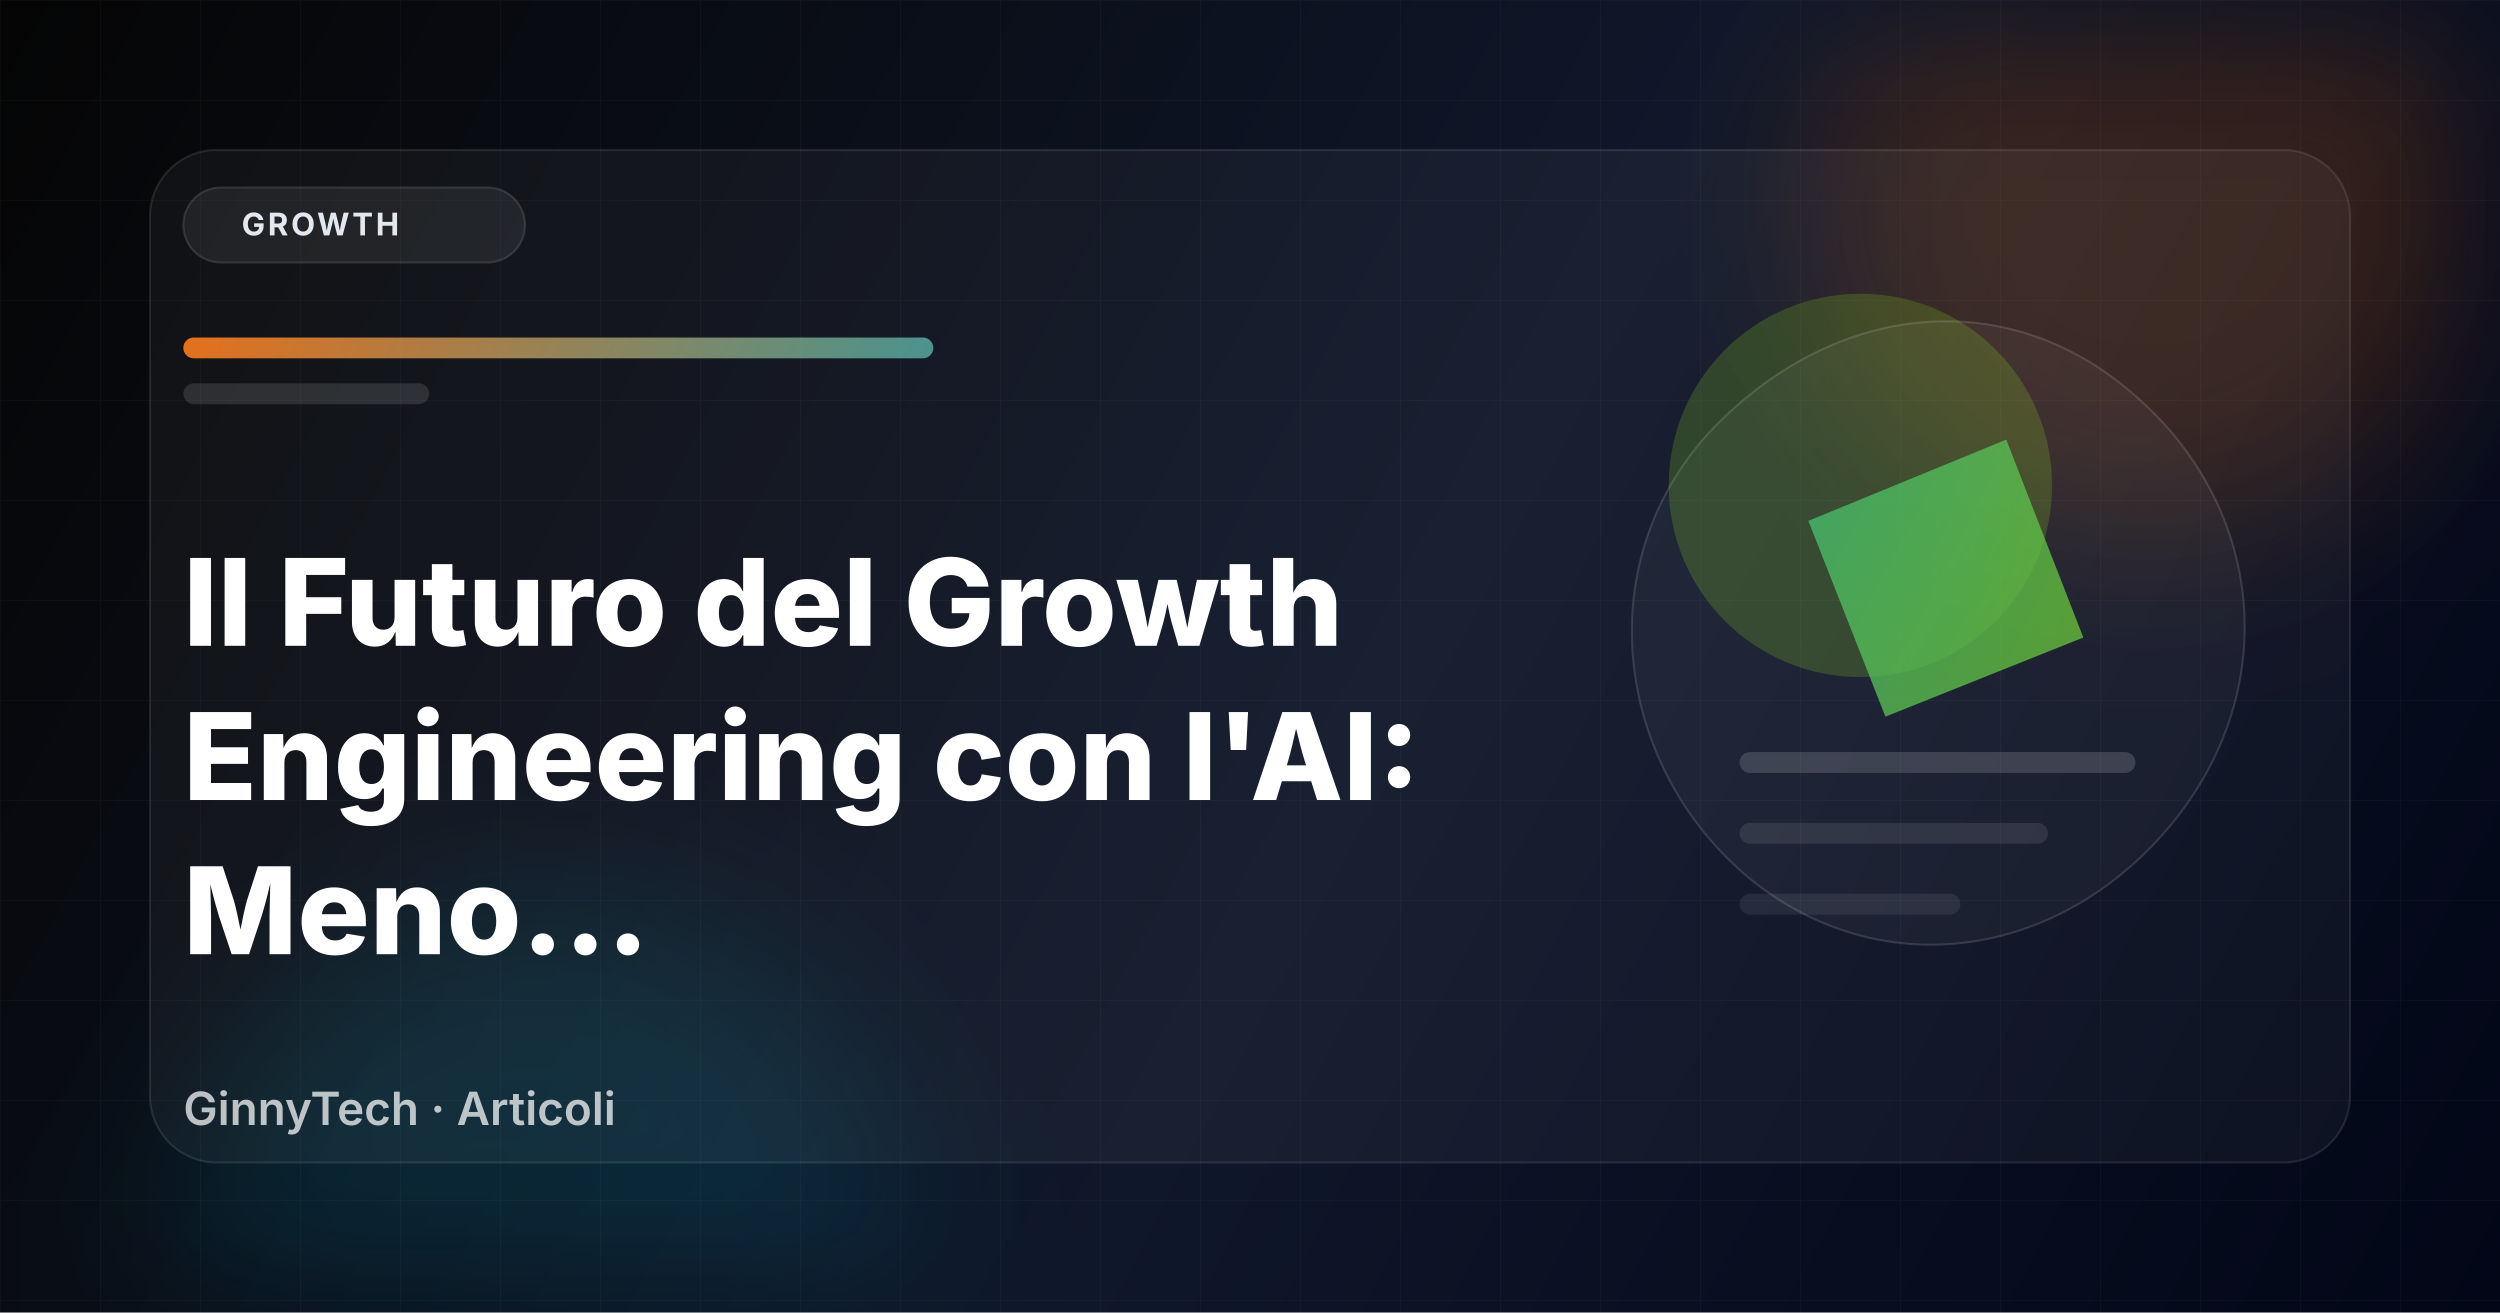
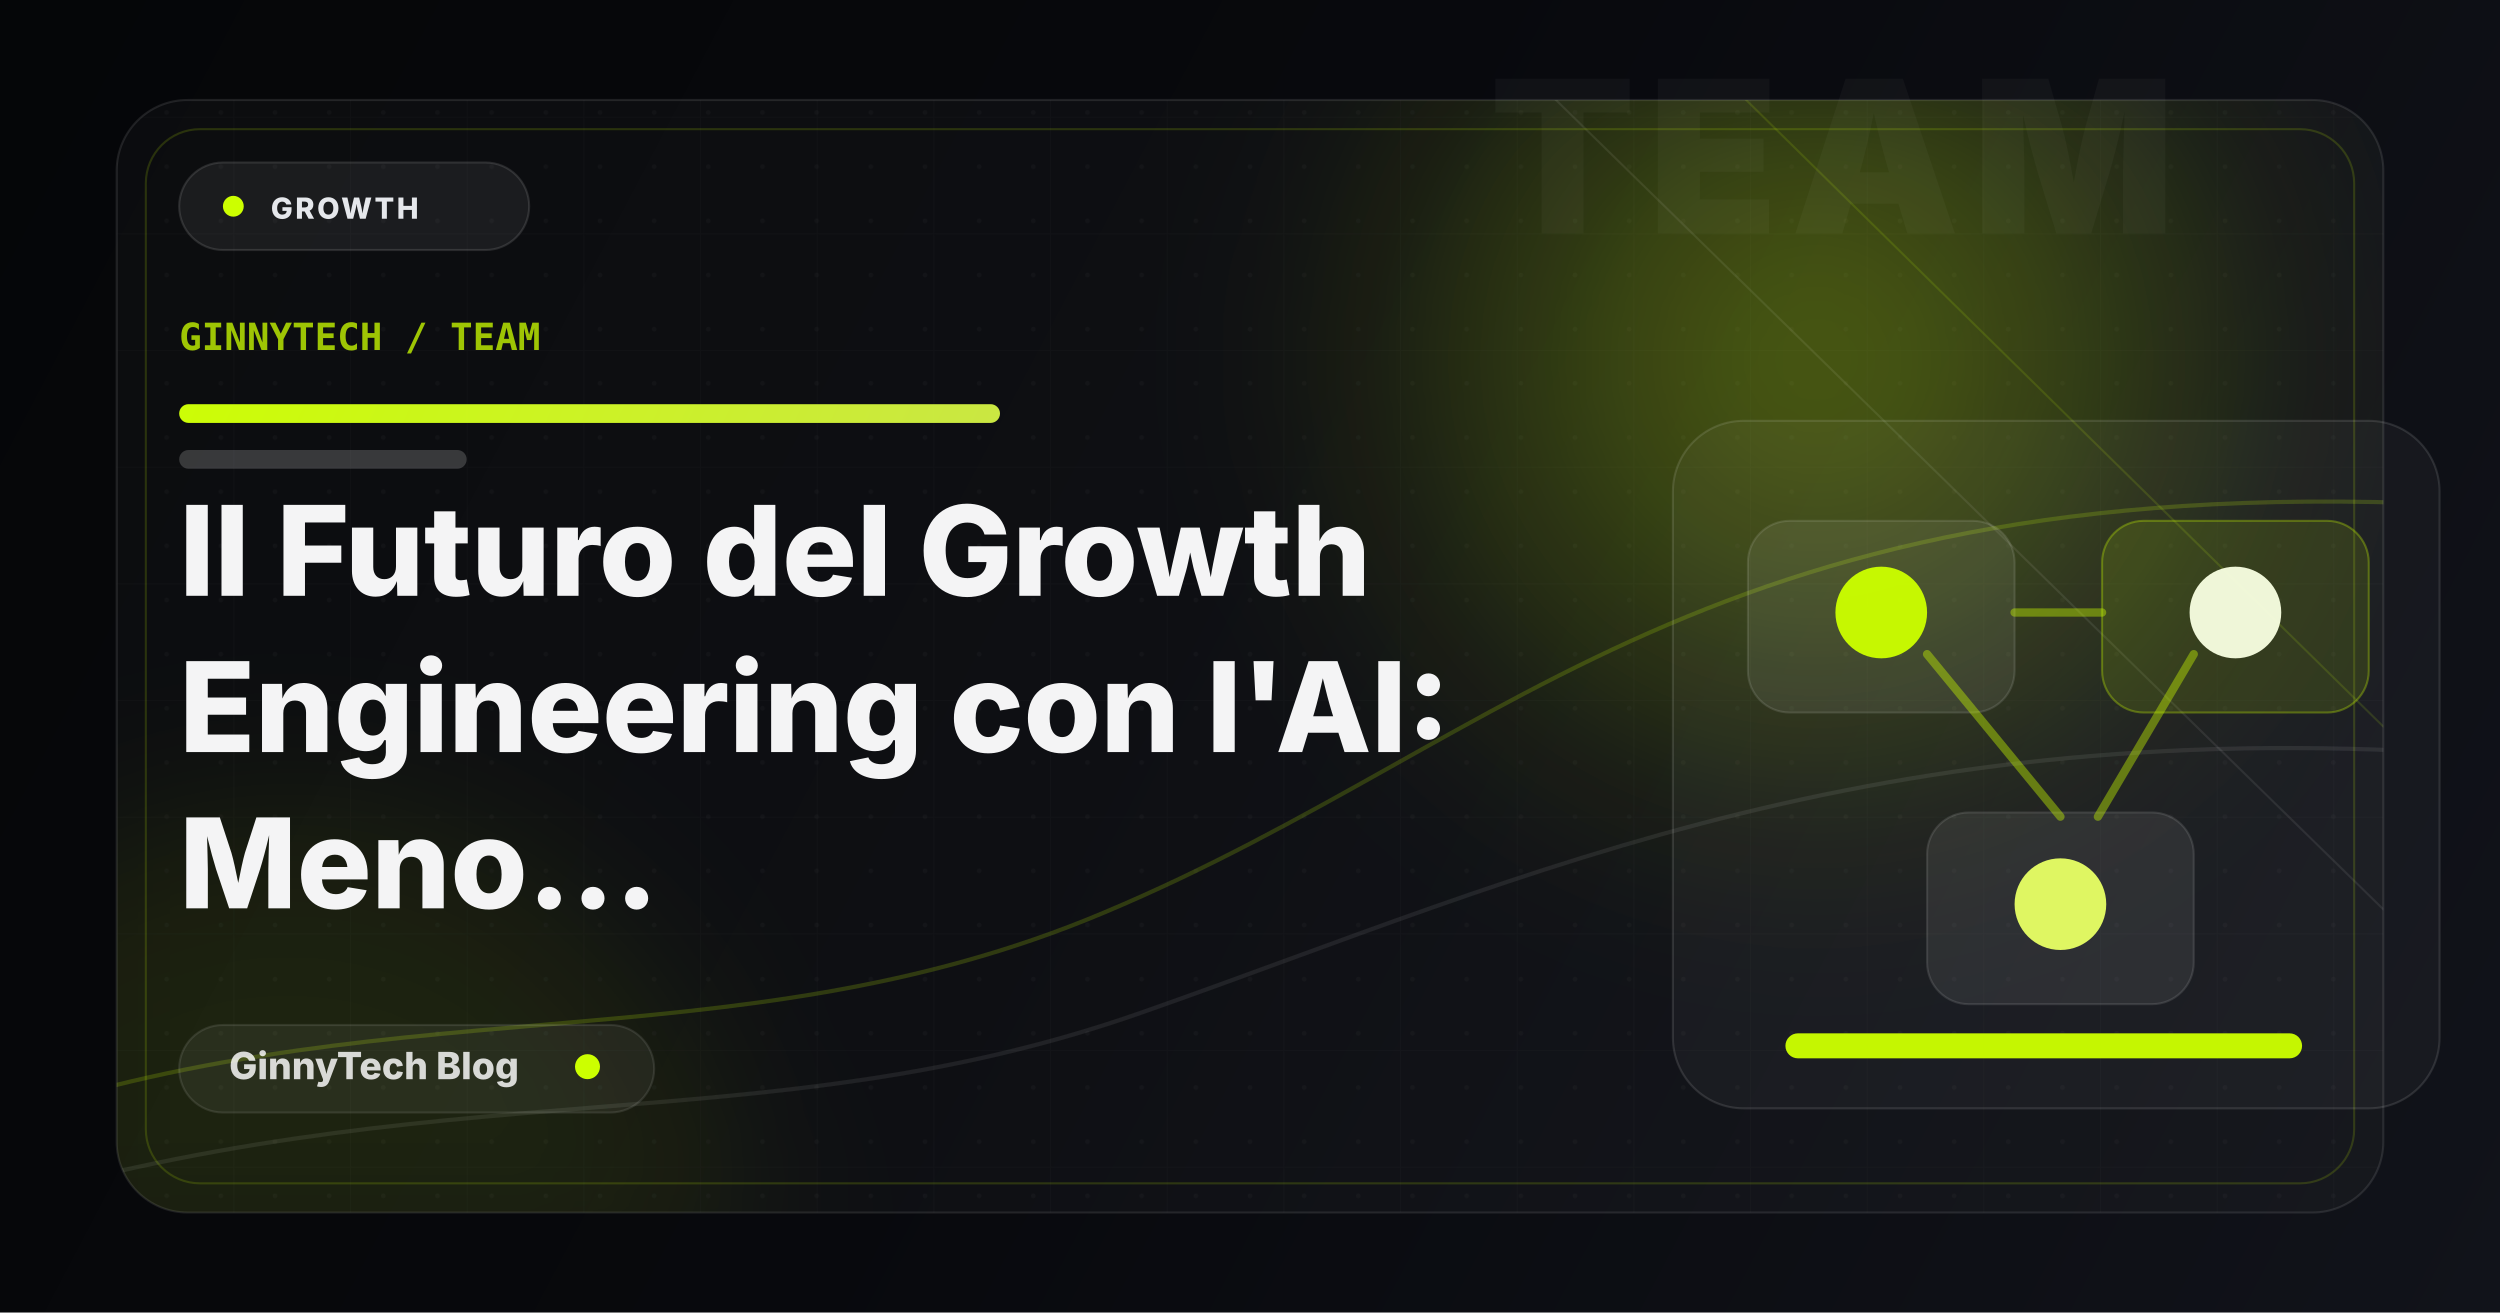
<svg xmlns="http://www.w3.org/2000/svg" width="1200" height="630" viewBox="0 0 1200 630" fill="none">
  <defs>
    <linearGradient id="bg" x1="0" y1="0" x2="1200" y2="630" gradientUnits="userSpaceOnUse">
-       <stop offset="0" stop-color="#050505" />
-       <stop offset="0.55" stop-color="#0f172a" />
-       <stop offset="1" stop-color="#020617" />
+       <stop offset="0" stop-color="#050608" />
+       <stop offset="0.46" stop-color="#08090d" />
+       <stop offset="1" stop-color="#11131a" />
    </linearGradient>
-     <linearGradient id="accent" x1="110" y1="80" x2="980" y2="540" gradientUnits="userSpaceOnUse">
-       <stop offset="0" stop-color="#f97316" stop-opacity="0.95" />
-       <stop offset="0.5" stop-color="#06b6d4" stop-opacity="0.88" />
-       <stop offset="1" stop-color="#84cc16" stop-opacity="0.9" />
+     <linearGradient id="lime" x1="96" y1="100" x2="1060" y2="548" gradientUnits="userSpaceOnUse">
+       <stop offset="0" stop-color="#ccff00" stop-opacity="1" />
+       <stop offset="0.52" stop-color="#e7ff65" stop-opacity="0.86" />
+       <stop offset="1" stop-color="#b3e600" stop-opacity="0.9" />
    </linearGradient>
-     <filter id="blur" x="-40%" y="-40%" width="180%" height="180%">
-       <feGaussianBlur stdDeviation="42" />
+     <radialGradient id="glow" cx="50%" cy="50%" r="50%">
+       <stop offset="0" stop-color="#ccff00" stop-opacity="0.35" />
+       <stop offset="1" stop-color="#ccff00" stop-opacity="0" />
+     </radialGradient>
+     <filter id="softBlur" x="-40%" y="-40%" width="180%" height="180%">
+       <feGaussianBlur stdDeviation="44" />
    </filter>
-     <pattern id="grid" width="48" height="48" patternUnits="userSpaceOnUse">
-       <path d="M48 0H0V48" stroke="rgba(255,255,255,0.08)" stroke-width="1" />
+     <pattern id="dots" width="26" height="26" patternUnits="userSpaceOnUse">
+       <circle cx="2" cy="2" r="1.15" fill="rgba(255,255,255,0.12)" />
    </pattern>
+     <pattern id="grid" width="56" height="56" patternUnits="userSpaceOnUse">
+       <path d="M56 0H0V56" stroke="rgba(255,255,255,0.08)" stroke-width="1" />
+     </pattern>
+     <clipPath id="frameClip">
+       <rect x="56" y="48" width="1088" height="534" rx="34" />
+     </clipPath>
  </defs>
  <rect width="1200" height="630" fill="url(#bg)" />
-   <rect width="1200" height="630" fill="url(#grid)" opacity="0.35" />
-   <circle cx="1030" cy="96" r="162" fill="#f97316" fill-opacity="0.18" filter="url(#blur)" />
-   <circle cx="260" cy="610" r="180" fill="#06b6d4" fill-opacity="0.14" filter="url(#blur)" />
-   <circle cx="893" cy="233" r="92" fill="#84cc16" fill-opacity="0.22" />
-   <rect x="72" y="72" width="1056" height="486" rx="32" fill="rgba(255,255,255,0.04)" stroke="rgba(255,255,255,0.10)" />
-   <rect x="88" y="90" width="164" height="36" rx="18" fill="rgba(255,255,255,0.07)" stroke="rgba(255,255,255,0.12)" />
-   <text x="116" y="113" font-family="Inter, Arial, sans-serif" font-size="15" font-weight="700" letter-spacing="1.3" fill="#e2e8f0">GROWTH</text>
-   <rect x="88" y="162" width="360" height="10" rx="5" fill="url(#accent)" />
-   <rect x="88" y="184" width="118" height="10" rx="5" fill="rgba(255,255,255,0.12)" />
-   <text x="88" y="310" font-family="Inter, Arial, sans-serif" font-size="58" font-weight="800" fill="#ffffff">Il Futuro del Growth</text>
-   <text x="88" y="384" font-family="Inter, Arial, sans-serif" font-size="58" font-weight="800" fill="#ffffff">Engineering con l'AI:</text>
-   <text x="88" y="458" font-family="Inter, Arial, sans-serif" font-size="58" font-weight="800" fill="#ffffff">Meno...</text>
-   <text x="88" y="540" font-family="Inter, Arial, sans-serif" font-size="22" font-weight="600" fill="rgba(255,255,255,0.72)">GinnyTech · Articoli</text>
-   <g opacity="0.95">
-     <path d="M820 208C880 144 964 136 1025 190C1088 245 1095 332 1042 396C988 461 902 473 839 421C776 368 762 272 820 208Z" fill="rgba(255,255,255,0.04)" stroke="rgba(255,255,255,0.14)" />
-     <path d="M868 250L963 211L1000 306L905 344L868 250Z" fill="url(#accent)" fill-opacity="0.88" />
-     <path d="M840 366L1020 366" stroke="rgba(255,255,255,0.16)" stroke-width="10" stroke-linecap="round" />
-     <path d="M840 400L978 400" stroke="rgba(255,255,255,0.1)" stroke-width="10" stroke-linecap="round" />
-     <path d="M840 434L936 434" stroke="rgba(255,255,255,0.08)" stroke-width="10" stroke-linecap="round" />
+   <g clip-path="url(#frameClip)">
+     <rect x="0" y="0" width="1200" height="630" fill="url(#grid)" opacity="0.2" />
+     <rect x="0" y="0" width="1200" height="630" fill="url(#dots)" opacity="0.2" />
+     <circle cx="872" cy="173" r="260" fill="url(#glow)" filter="url(#softBlur)" />
+     <circle cx="138" cy="602" r="210" fill="#ccff00" fill-opacity="0.09" filter="url(#softBlur)" />
+     <path d="M-20 544C180 470 350 514 530 438C730 354 826 218 1208 244" stroke="rgba(204,255,0,0.18)" stroke-width="2" />
+     <path d="M-18 582C212 512 366 550 548 486C736 420 906 338 1210 364" stroke="rgba(255,255,255,0.08)" stroke-width="2" />
+     <path d="M616 -80L1166 458" stroke="rgba(255,255,255,0.08)" stroke-width="1" />
+     <path d="M708 -80L1190 394" stroke="rgba(204,255,0,0.13)" stroke-width="1" />
+   </g>
+   <rect x="56" y="48" width="1088" height="534" rx="34" fill="rgba(255,255,255,0.025)" stroke="rgba(255,255,255,0.10)" />
+   <rect x="70" y="62" width="1060" height="506" rx="26" stroke="rgba(204,255,0,0.16)" stroke-width="1" />
+   <rect x="86" y="78" width="168" height="42" rx="21" fill="rgba(255,255,255,0.065)" stroke="rgba(255,255,255,0.12)" />
+   <circle cx="112" cy="99" r="5" fill="#ccff00" />
+   <text x="130" y="105" font-family="Montserrat, Inter, Arial, sans-serif" font-size="14" font-weight="800" letter-spacing="1.2" fill="#e5e7eb">GROWTH</text>
+   <text x="86" y="168" font-family="JetBrains Mono, Consolas, monospace" font-size="18" font-weight="700" fill="rgba(204,255,0,0.76)">GINNYTECH / TEAM</text>
+   <rect x="86" y="194" width="394" height="9" rx="4.5" fill="url(#lime)" />
+   <rect x="86" y="216" width="138" height="9" rx="4.5" fill="rgba(255,255,255,0.18)" />
+   <text x="715" y="112" font-family="Montserrat, Inter, Arial, sans-serif" font-size="102" font-weight="900" letter-spacing="6" fill="rgba(255,255,255,0.035)">TEAM</text>
+   <g transform="translate(757 144)" opacity="0.96">
+     <rect x="46" y="58" width="368" height="330" rx="34" fill="rgba(255,255,255,0.038)" stroke="rgba(255,255,255,0.12)" />
+     <rect x="82" y="106" width="128" height="92" rx="20" fill="rgba(255,255,255,0.08)" stroke="rgba(255,255,255,0.12)" />
+     <rect x="252" y="106" width="128" height="92" rx="20" fill="rgba(204,255,0,0.12)" stroke="rgba(204,255,0,0.32)" />
+     <rect x="168" y="246" width="128" height="92" rx="20" fill="rgba(255,255,255,0.08)" stroke="rgba(255,255,255,0.12)" />
+     <circle cx="146" cy="150" r="22" fill="#ccff00" />
+     <circle cx="316" cy="150" r="22" fill="#f8ffe0" />
+     <circle cx="232" cy="290" r="22" fill="#e7ff65" />
+     <path d="M168 170L232 248M296 170L250 248M210 150H252" stroke="rgba(204,255,0,0.42)" stroke-width="4" stroke-linecap="round" />
+     <rect x="100" y="352" width="248" height="12" rx="6" fill="#ccff00" />
+   </g>
+   <text x="86" y="286" font-family="Montserrat, Inter, Arial, sans-serif" font-size="60" font-weight="800" letter-spacing="-0.2" fill="#f4f4f5">Il Futuro del Growth</text>
+   <text x="86" y="361" font-family="Montserrat, Inter, Arial, sans-serif" font-size="60" font-weight="800" letter-spacing="-0.2" fill="#f4f4f5">Engineering con l'AI:</text>
+   <text x="86" y="436" font-family="Montserrat, Inter, Arial, sans-serif" font-size="60" font-weight="800" letter-spacing="-0.2" fill="#f4f4f5">Meno...</text>
+   <g transform="translate(86 520)">
+     <rect x="0" y="-28" width="228" height="42" rx="21" fill="rgba(255,255,255,0.055)" stroke="rgba(255,255,255,0.10)" />
+     <text x="24" y="-2" font-family="Montserrat, Inter, Arial, sans-serif" font-size="18" font-weight="800" fill="rgba(255,255,255,0.82)">GinnyTech Blog</text>
+     <circle cx="196" cy="-8" r="6" fill="#ccff00" />
  </g>
</svg>
